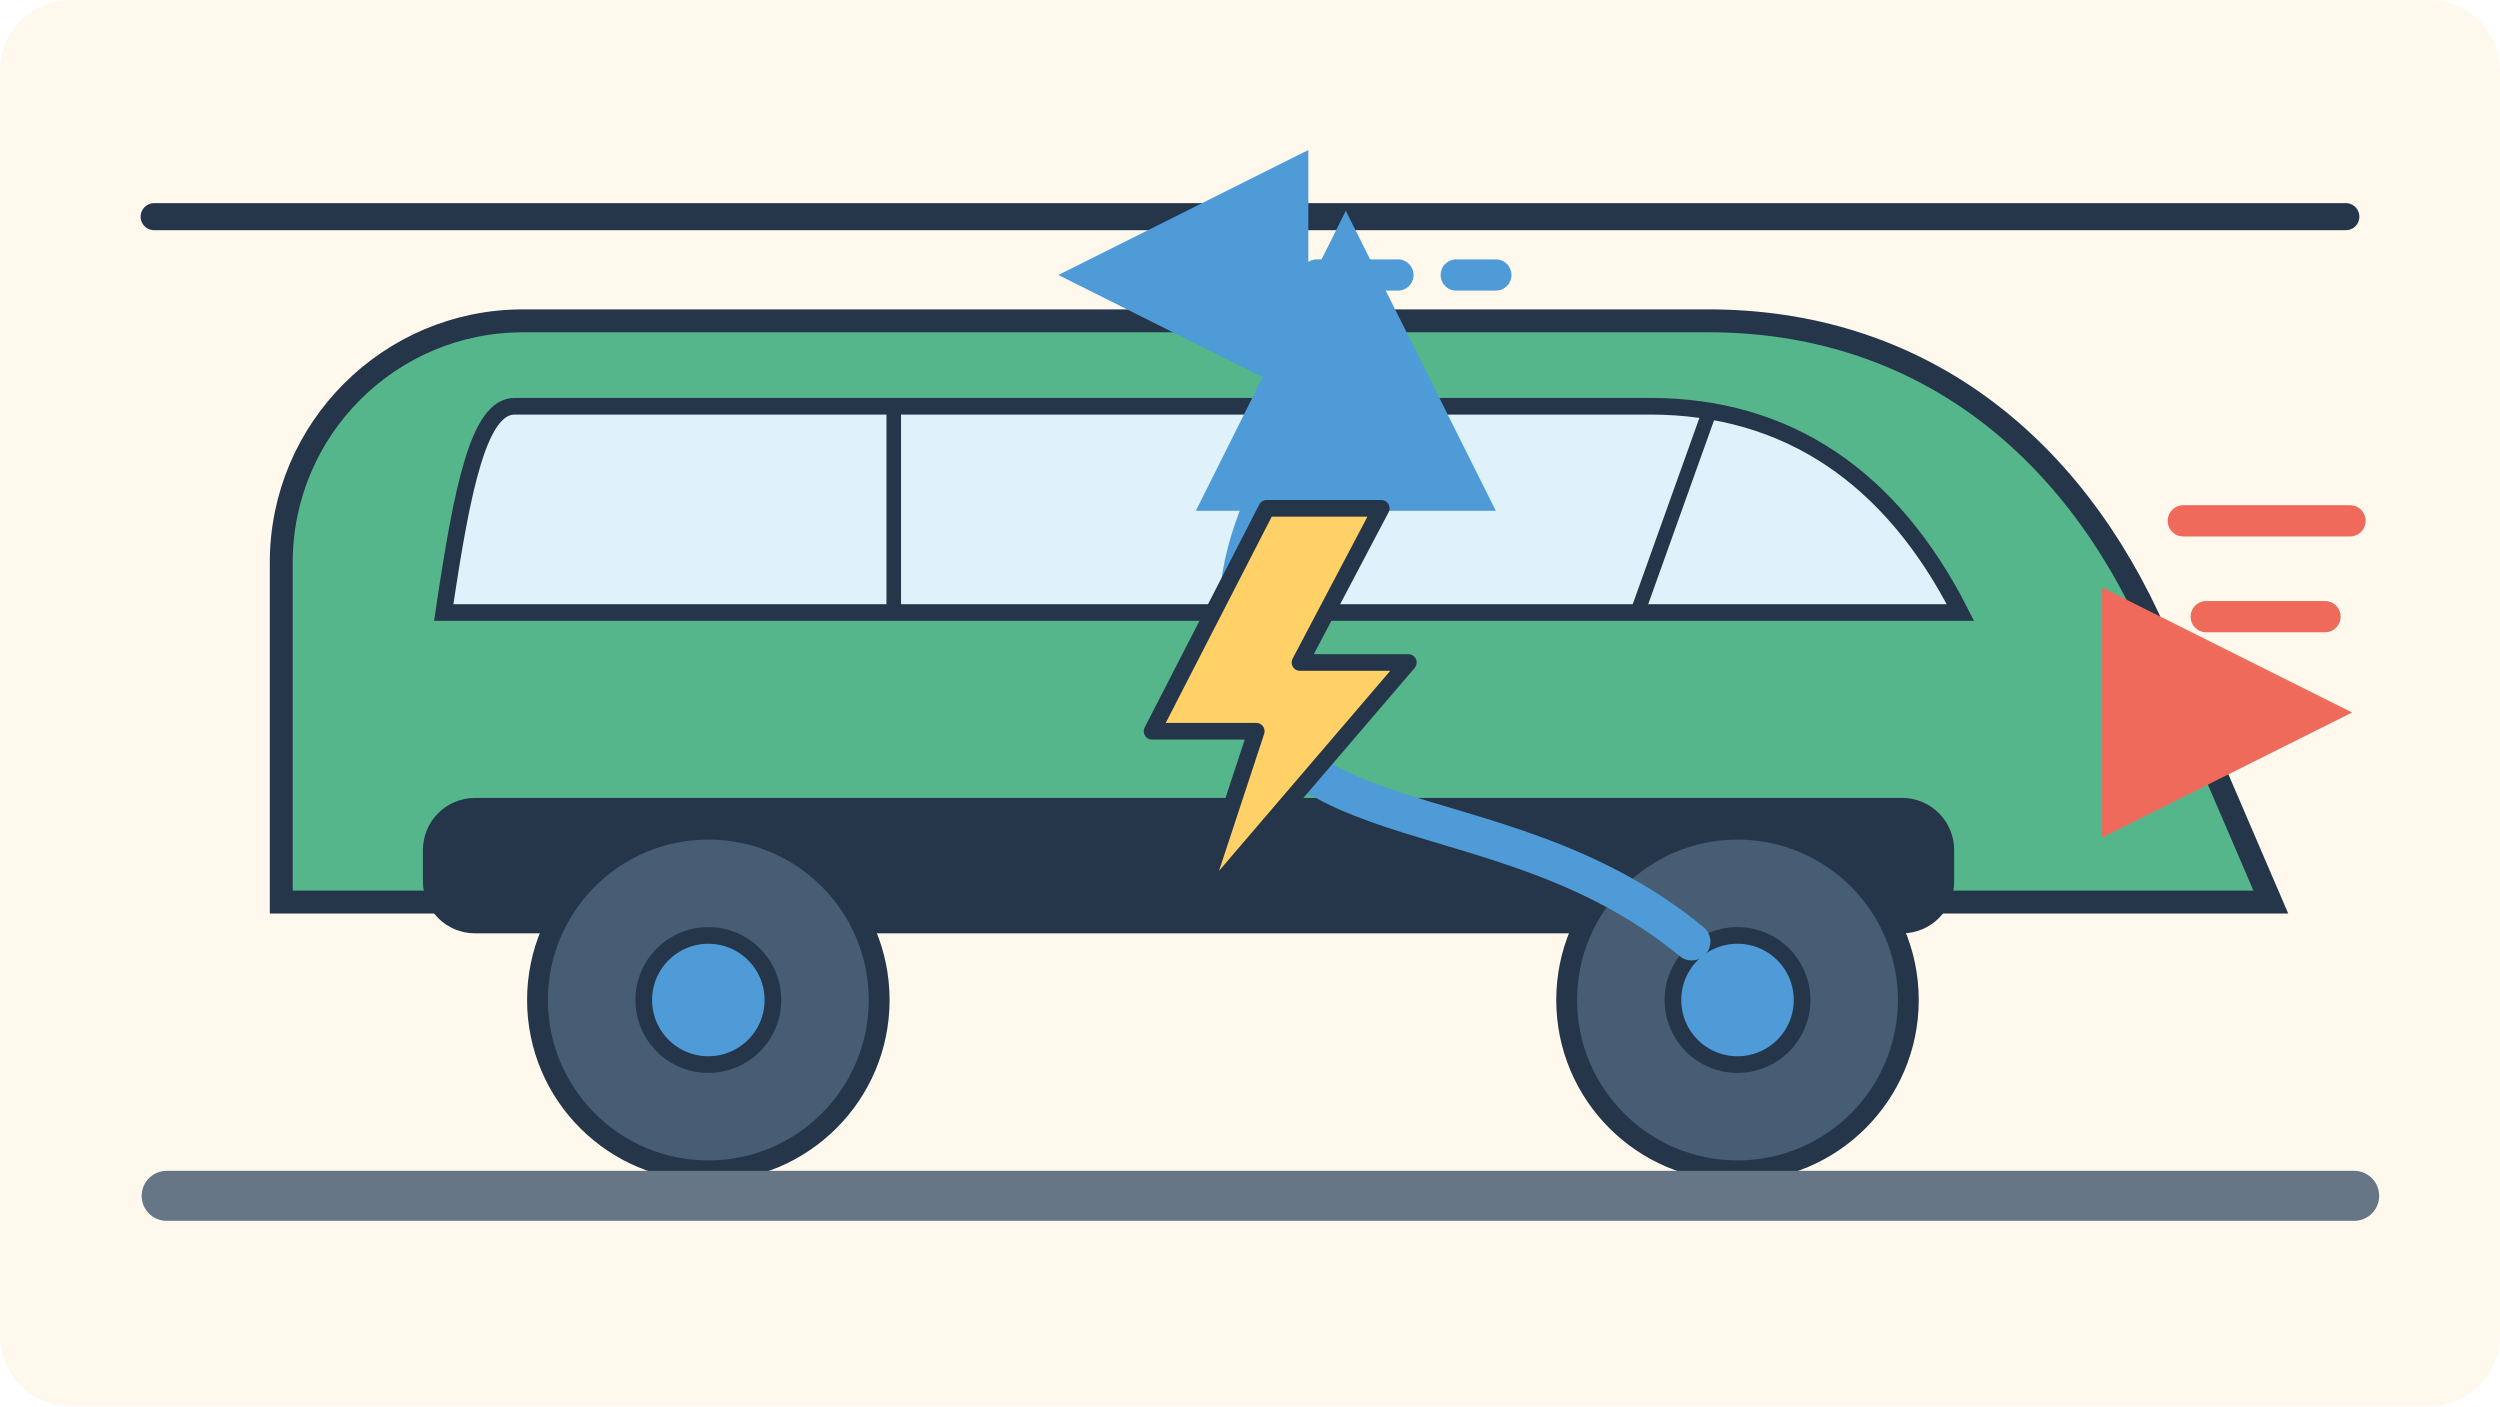
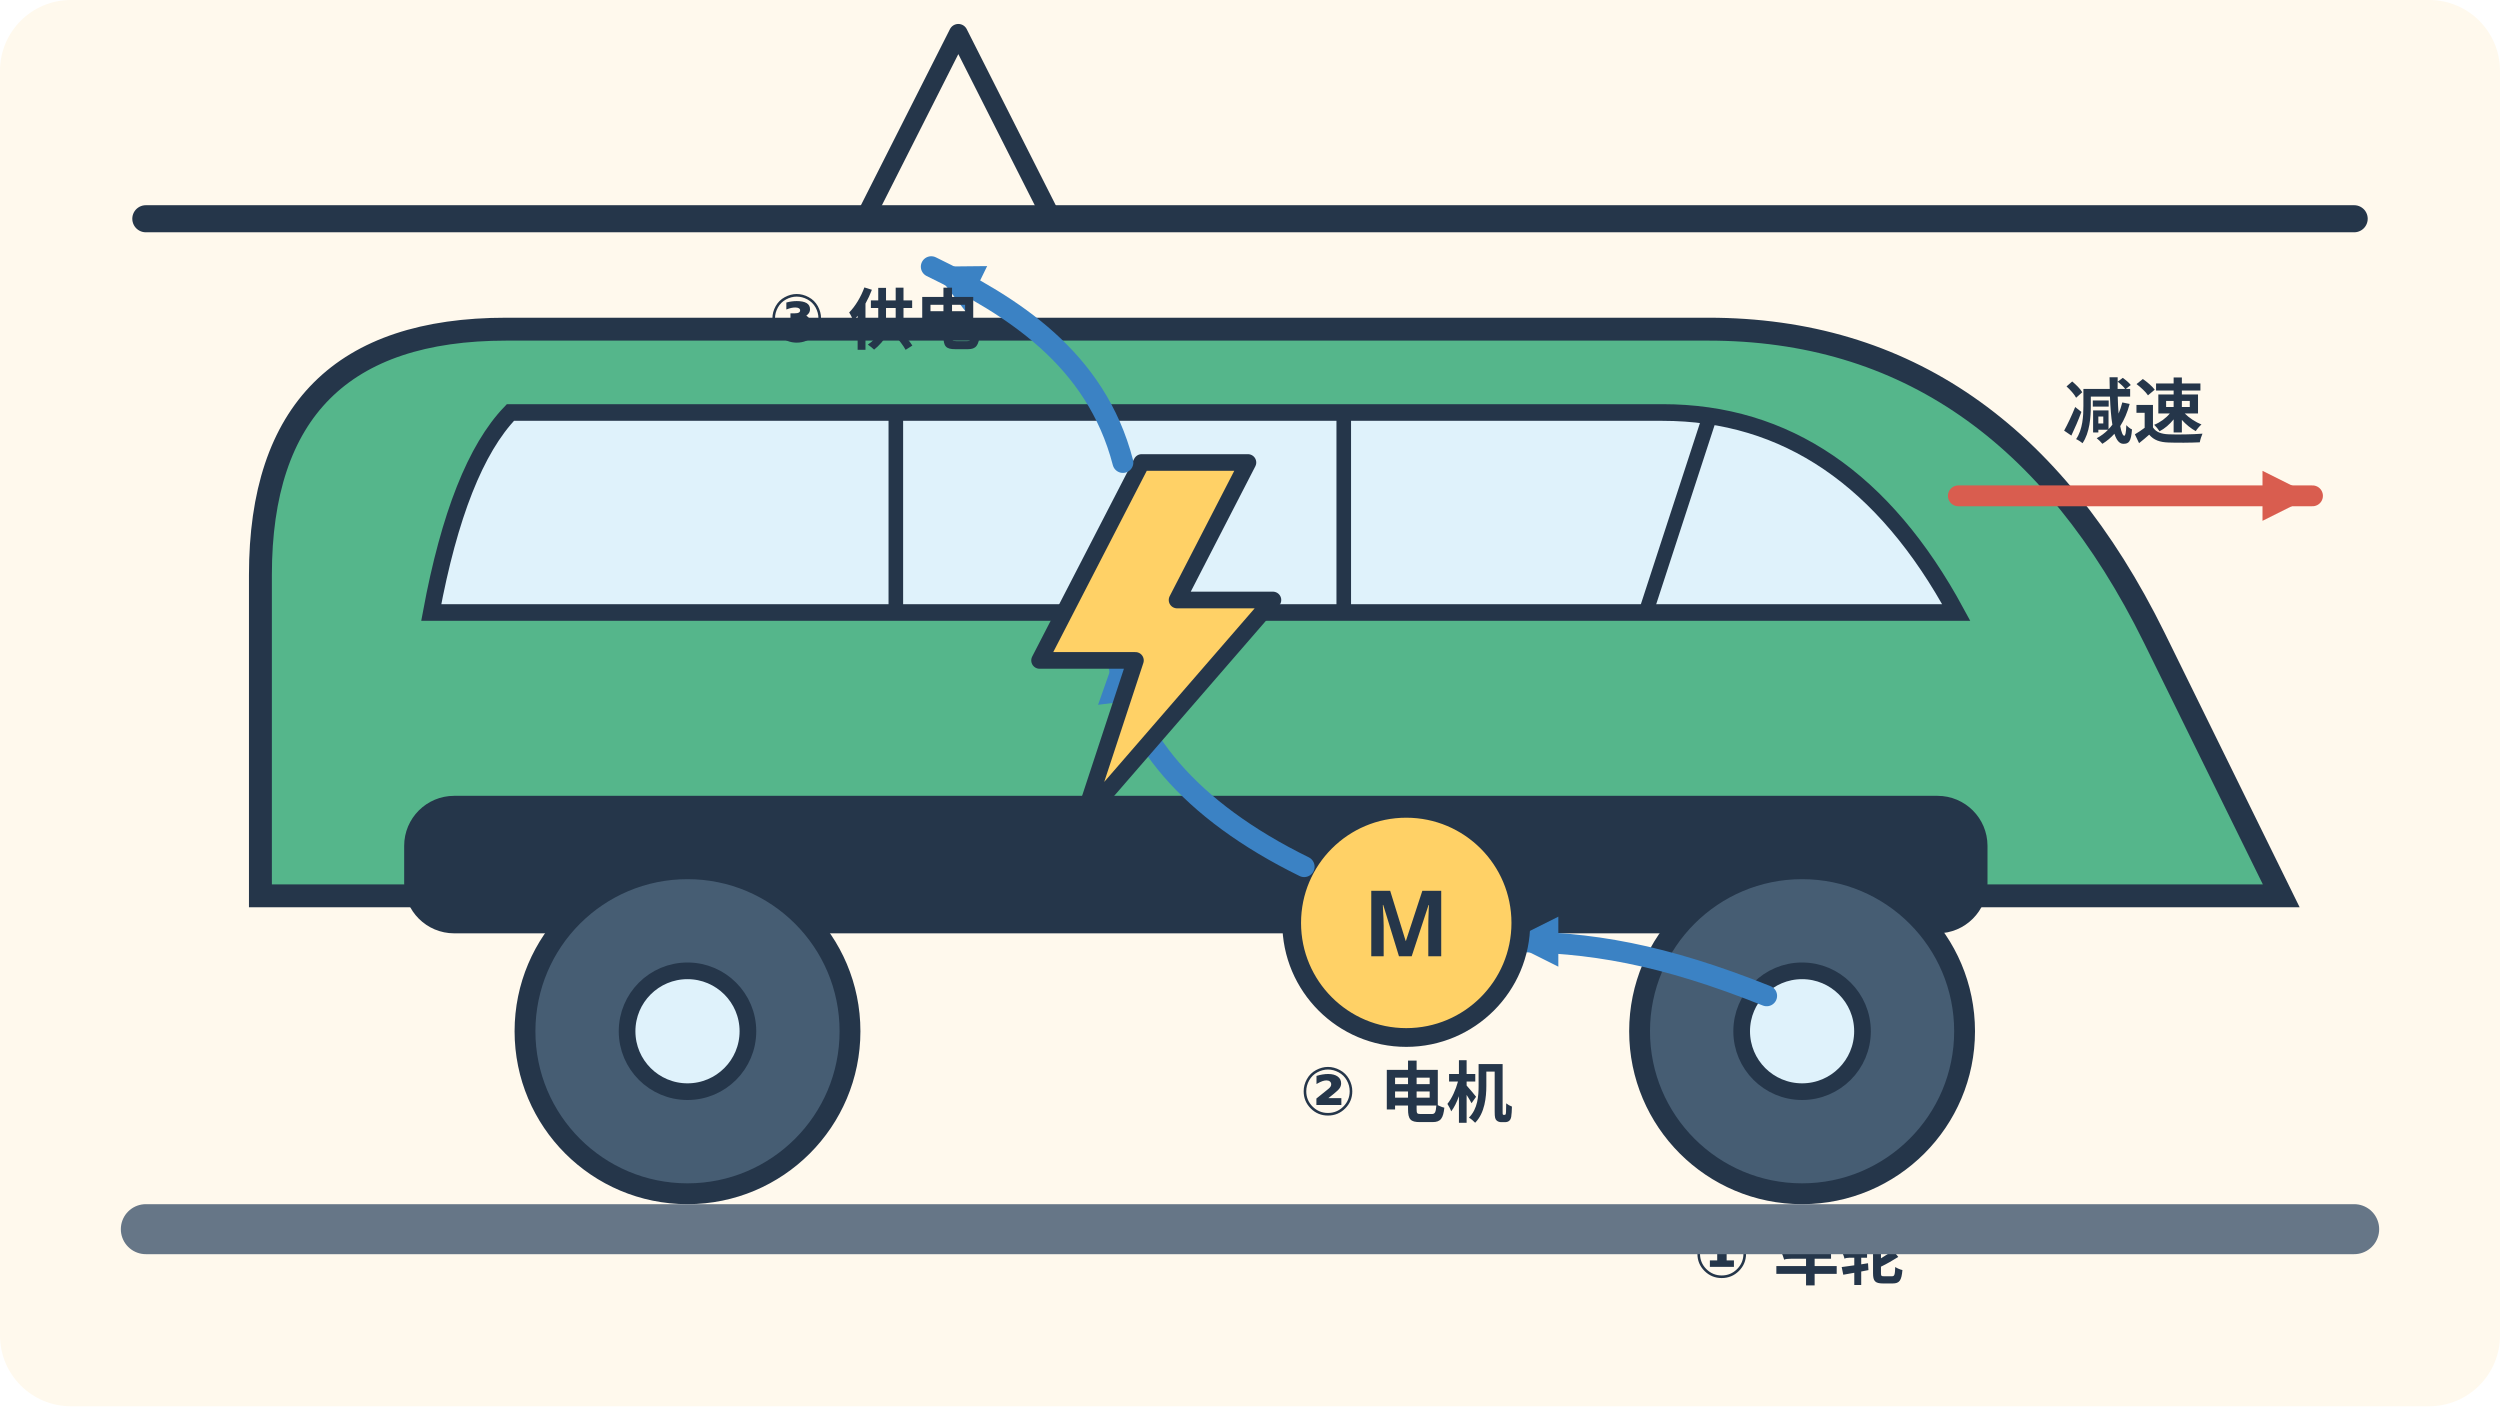
<svg xmlns="http://www.w3.org/2000/svg" viewBox="0 0 1200 675" role="img" aria-labelledby="title desc">
  <defs>
-     <marker id="energyArrow" viewBox="0 0 10 10" refX="8" refY="5" markerWidth="8" markerHeight="8" orient="auto">
-       <path d="M0 0 10 5 0 10Z" fill="#4f9bd8" />
+     <marker id="energyArrow" viewBox="0 0 20 20" refX="18" refY="10" markerWidth="30" markerHeight="30" markerUnits="userSpaceOnUse" orient="auto">
+       <path d="M2 2 18 10 2 18Z" fill="#3b82c4" />
    </marker>
-     <marker id="motionArrow" viewBox="0 0 10 10" refX="8" refY="5" markerWidth="8" markerHeight="8" orient="auto">
-       <path d="M0 0 10 5 0 10Z" fill="#ef6a5b" />
+     <marker id="motionArrow" viewBox="0 0 20 20" refX="18" refY="10" markerWidth="30" markerHeight="30" markerUnits="userSpaceOnUse" orient="auto">
+       <path d="M2 2 18 10 2 18Z" fill="#d95d4f" />
    </marker>
  </defs>
  <rect width="1200" height="675" rx="34" fill="#fff9ed" />
-   <path d="M74 104h1052" stroke="#25364a" stroke-width="13" stroke-linecap="round" />
-   <path d="M135 433V270c0-64 52-116 116-116h569c99 0 174 57 215 151l55 128Z" fill="#55b68b" stroke="#25364a" stroke-width="11" />
-   <path d="M247 195h545c66 0 116 34 149 99H213c9-61 17-99 34-99Z" fill="#dff2fb" stroke="#25364a" stroke-width="8" />
-   <path d="M429 195v99M637 195v99M820 199l-34 95" stroke="#25364a" stroke-width="7" />
-   <rect x="203" y="383" width="735" height="65" rx="25" fill="#25364a" />
+   <path d="M70 105H1130" stroke="#25364a" stroke-width="13" stroke-linecap="round" />
+   <path d="M125 430V276Q125 158 243 158H820Q961 158 1034 306L1095 430Z" fill="#55b68b" stroke="#25364a" stroke-width="11" />
+   <path d="M245 198H798Q887 198 939 294H207Q220 224 245 198Z" fill="#dff2fb" stroke="#25364a" stroke-width="8" />
+   <path d="M430 198V294M645 198V294M820 202L790 294" stroke="#25364a" stroke-width="7" />
+   <rect x="194" y="382" width="760" height="66" rx="24" fill="#25364a" />
  <g fill="#465d73" stroke="#25364a" stroke-width="10">
-     <circle cx="340" cy="480" r="82" />
-     <circle cx="834" cy="480" r="82" />
+     <circle cx="330" cy="495" r="78" />
+     <circle cx="865" cy="495" r="78" />
  </g>
-   <g fill="#4f9bd8" stroke="#25364a" stroke-width="8">
-     <circle cx="340" cy="480" r="31" />
-     <circle cx="834" cy="480" r="31" />
+   <g fill="#dff2fb" stroke="#25364a" stroke-width="8">
+     <circle cx="330" cy="495" r="29" />
+     <circle cx="865" cy="495" r="29" />
  </g>
-   <path d="M812 452c-96-79-215-40-218-151-2-70 52-102 52-171" fill="none" stroke="#4f9bd8" stroke-width="18" stroke-linecap="round" marker-end="url(#energyArrow)" />
-   <path d="m553 351 55-107h55l-39 74h52l-101 118 28-85Z" fill="#ffd166" stroke="#25364a" stroke-width="8" stroke-linejoin="round" />
-   <path d="M718 132h-19M671 132h-39M597 132h-65" stroke="#4f9bd8" stroke-width="15" stroke-linecap="round" marker-end="url(#energyArrow)" />
-   <path d="M1048 250h80M1059 296h57M1067 342h38" stroke="#ef6a5b" stroke-width="15" stroke-linecap="round" marker-end="url(#motionArrow)" />
-   <path d="M80 574h1050" stroke="#667687" stroke-width="24" stroke-linecap="round" />
+   <path d="M848 478C798 458 763 452 724 452" fill="none" stroke="#3b82c4" stroke-width="10" stroke-linecap="round" marker-end="url(#energyArrow)" />
+   <circle cx="675" cy="443" r="55" fill="#ffd166" stroke="#25364a" stroke-width="9" />
+   <text x="675" y="459" font-family="sans-serif" font-size="44" font-weight="700" text-anchor="middle" fill="#25364a">M</text>
+   <path d="M626 416C571 389 541 353 536 313" fill="none" stroke="#3b82c4" stroke-width="10" stroke-linecap="round" marker-end="url(#energyArrow)" />
+   <path d="m499 317 49-95h51l-34 66h46l-91 105 25-76Z" fill="#ffd166" stroke="#25364a" stroke-width="8" stroke-linejoin="round" />
+   <path d="M539 222C526 172 486 147 447 128" fill="none" stroke="#3b82c4" stroke-width="10" stroke-linecap="round" marker-end="url(#energyArrow)" />
+   <path d="M415 105l45-89 45 89" fill="none" stroke="#25364a" stroke-width="9" stroke-linecap="round" stroke-linejoin="round" />
+   <g font-family="sans-serif" font-size="32" font-weight="700" text-anchor="middle" fill="#25364a">
+     <text x="864" y="613">① 车轮</text>
+     <text x="675" y="535">② 电机</text>
+     <text x="420" y="164">③ 供电</text>
+   </g>
+   <path d="M940 238H1110" fill="none" stroke="#d95d4f" stroke-width="10" stroke-linecap="round" marker-end="url(#motionArrow)" />
+   <text x="1024" y="210" font-family="sans-serif" font-size="34" font-weight="700" text-anchor="middle" fill="#25364a">减速</text>
+   <path d="M70 590H1130" stroke="#667687" stroke-width="24" stroke-linecap="round" />
</svg>
